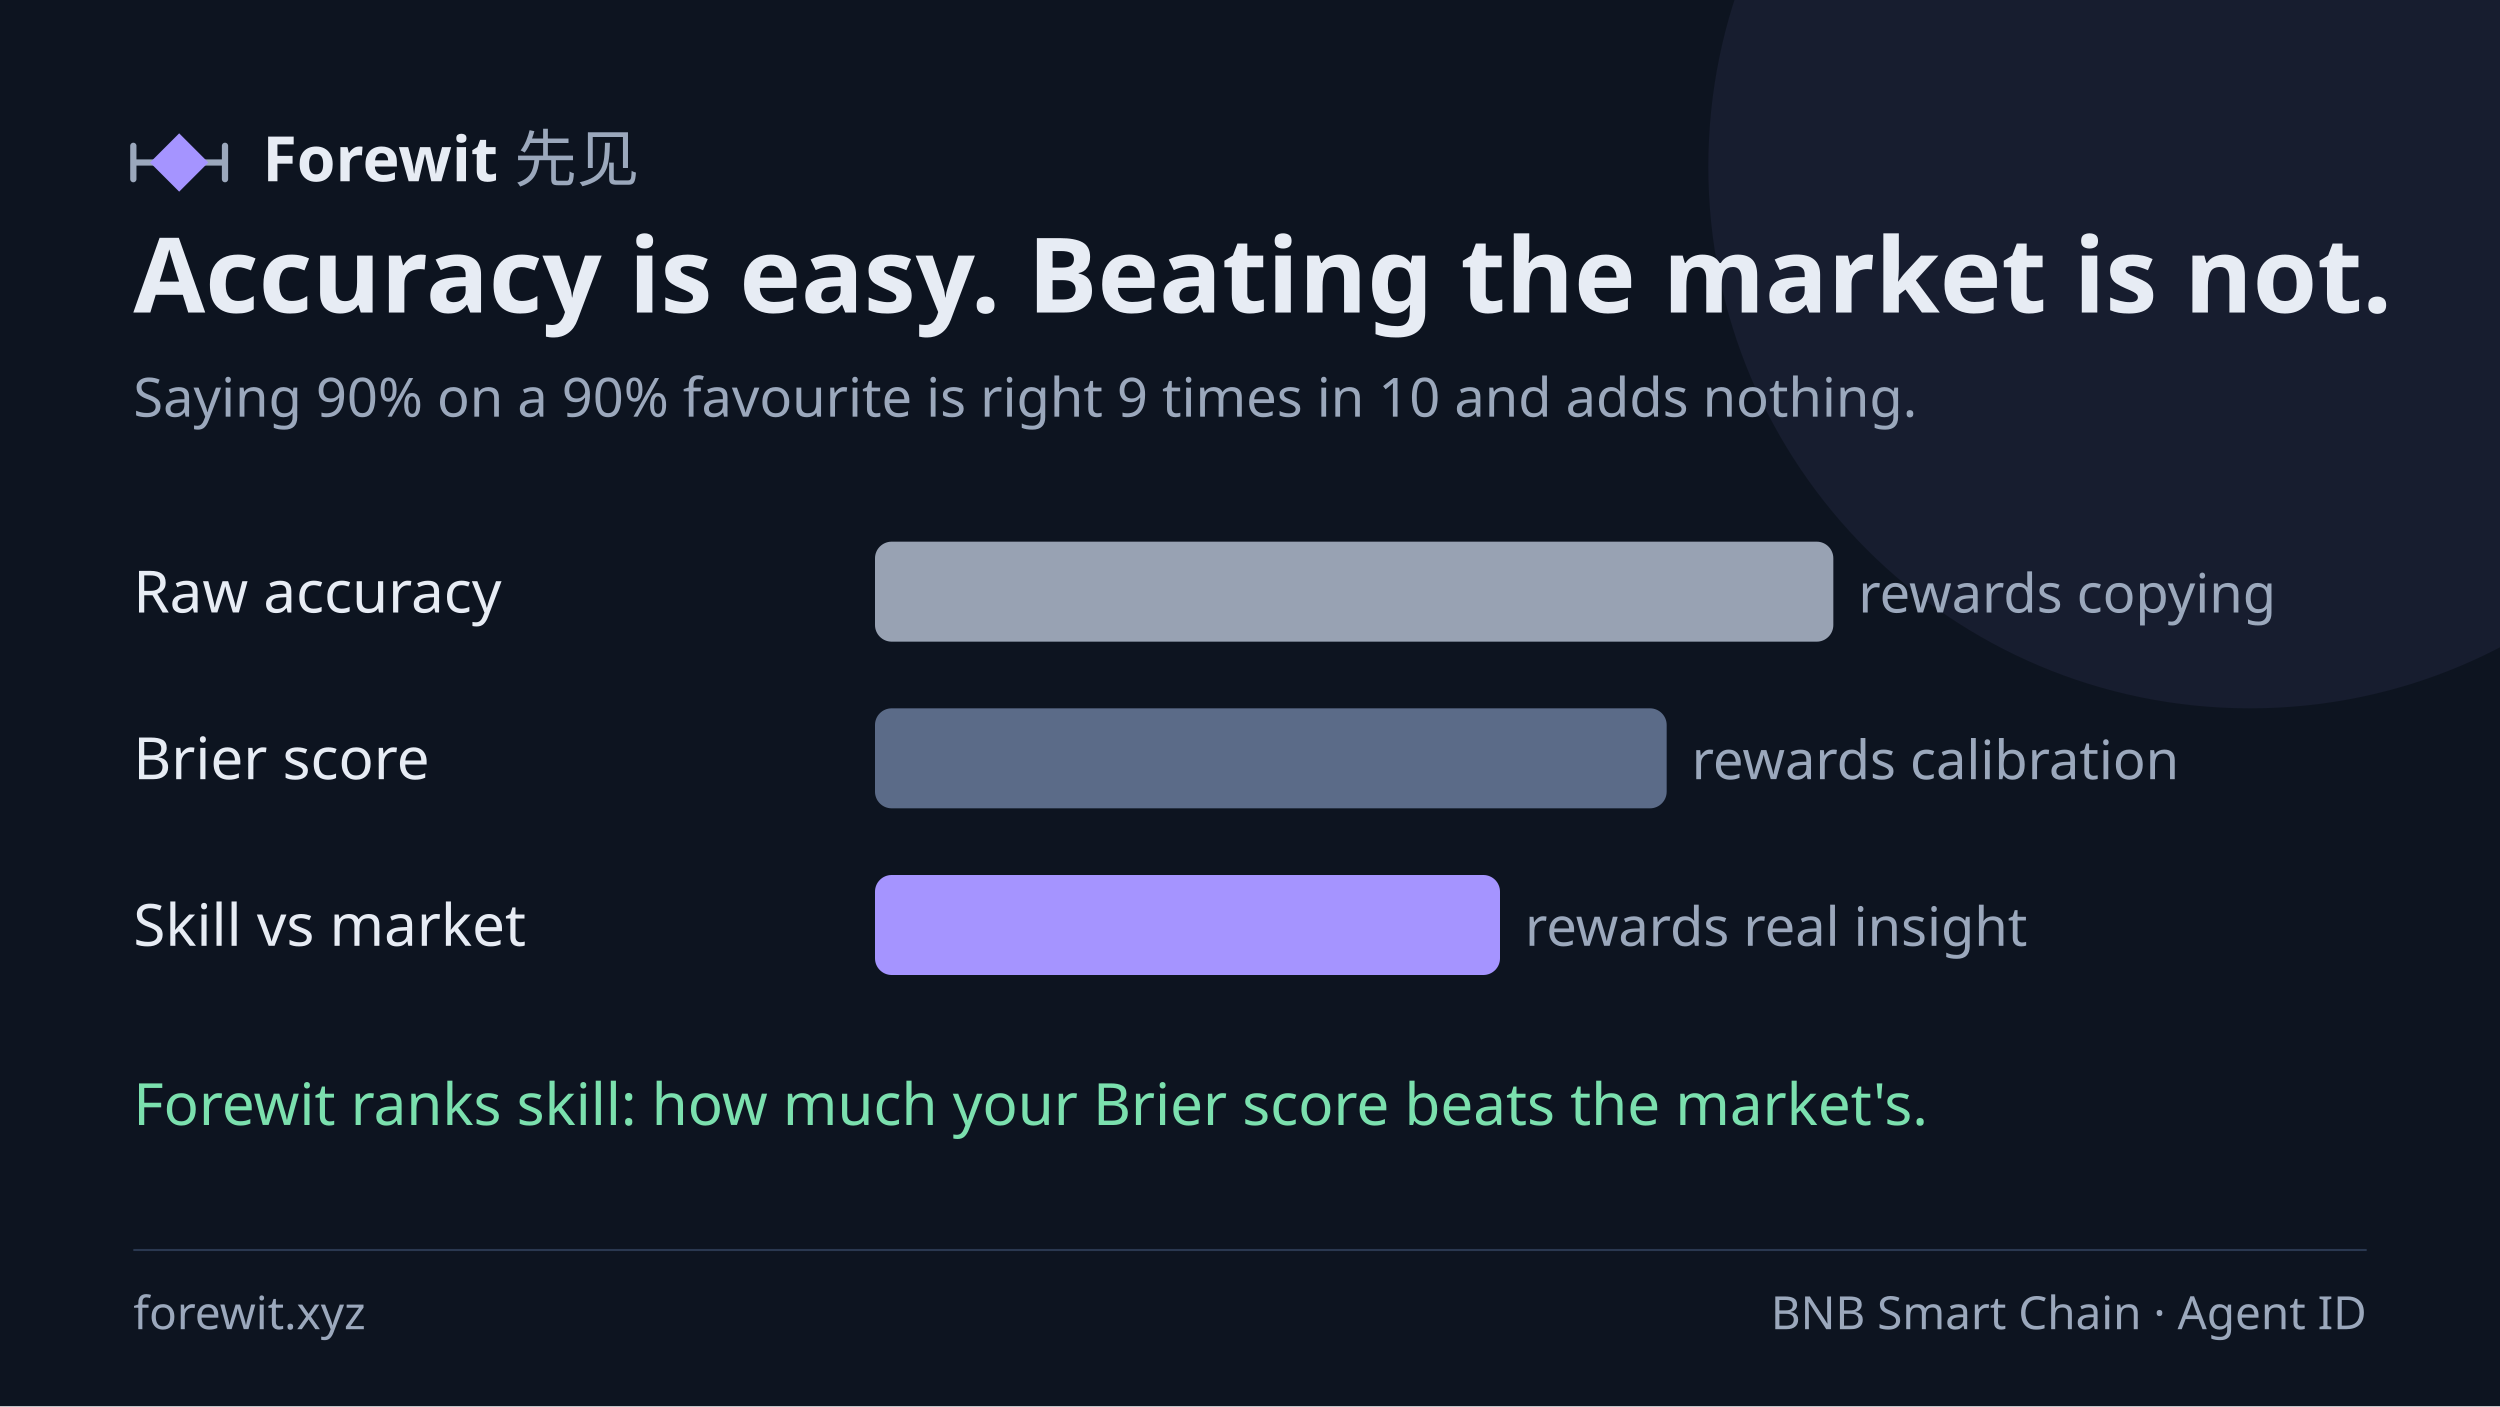
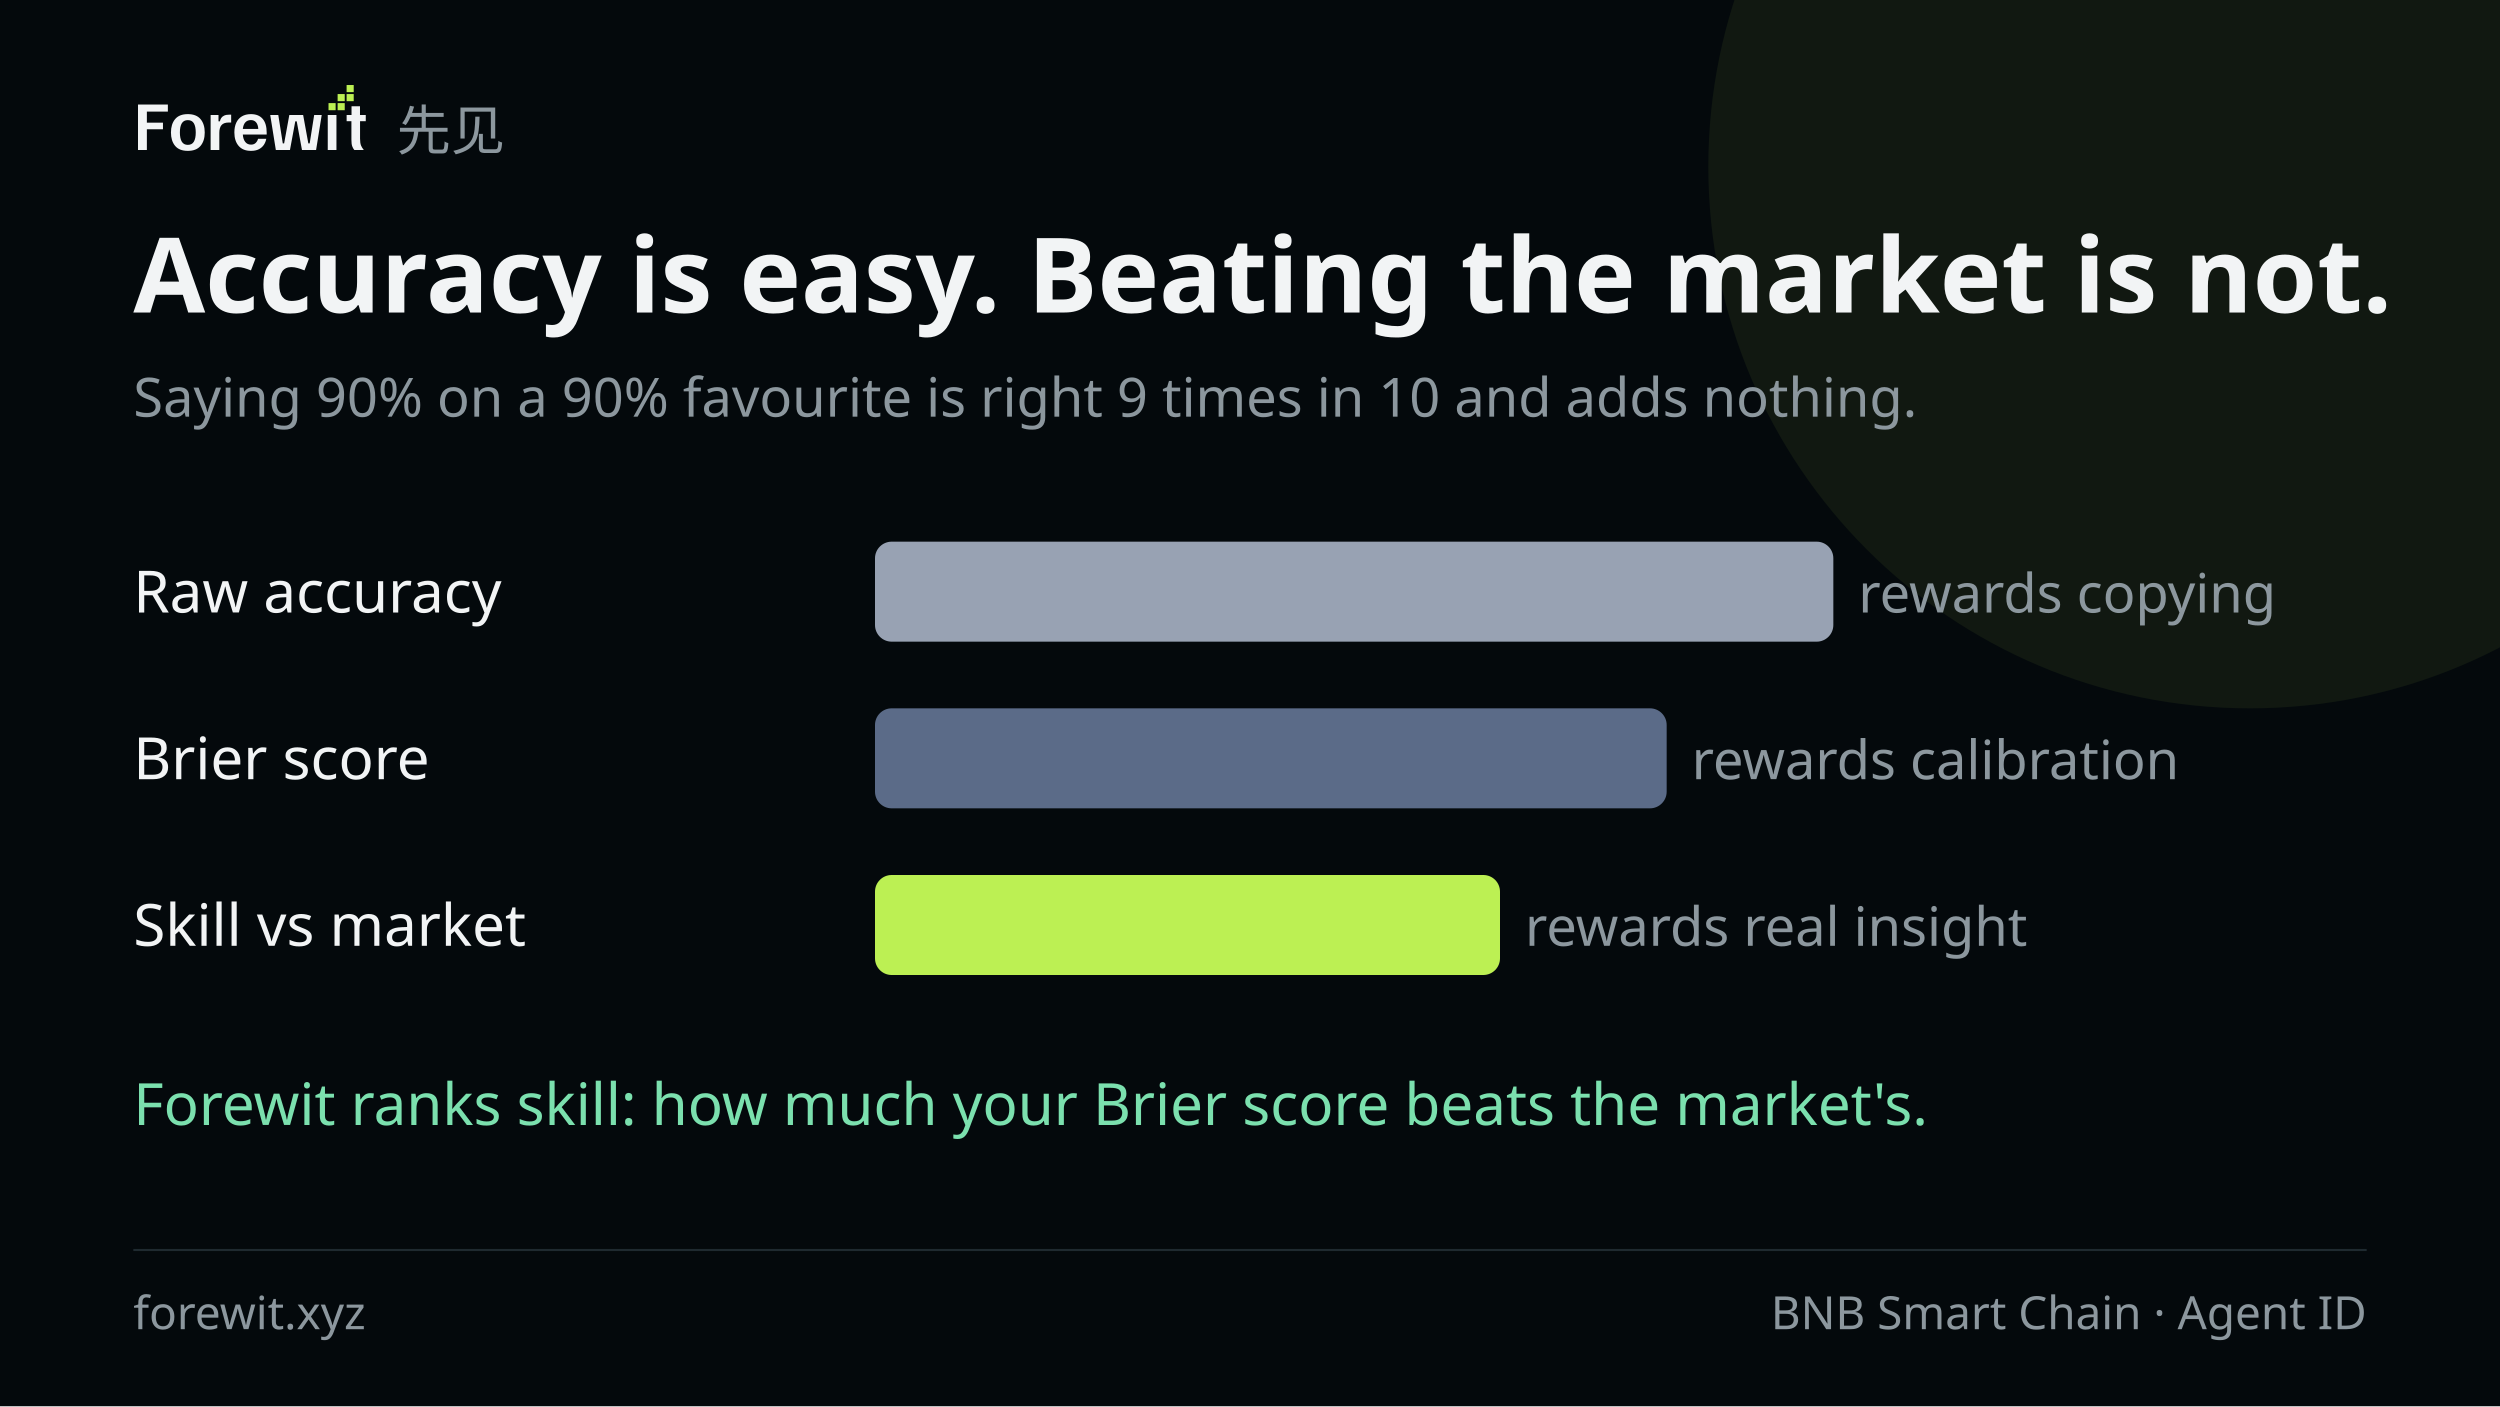
<svg xmlns="http://www.w3.org/2000/svg" width="1200" height="675" viewBox="0 0 1200 675" font-family="'Segoe UI', 'Microsoft YaHei', 'PingFang SC', sans-serif">
-   <rect width="1200" height="675" fill="#0d1420" />
-   <circle cx="1080" cy="80" r="260" fill="#a594ff" opacity="0.07" />
-   <g transform="translate(64 56)">
-     <path d="M0 22h44M0 14v16M44 14v16" stroke="#9ba8bc" stroke-width="3" stroke-linecap="round" fill="none" />
-     <path d="M22 8l14 14-14 14-14-14z" fill="#a594ff" />
-     <text x="62" y="31" font-size="30" font-weight="700" fill="#e7ecf4">Forewit <tspan fill="#9ba8bc" font-weight="400">先见</tspan>
-     </text>
+   <rect width="1200" height="675" fill="#04090C" />
+   <circle cx="1080" cy="80" r="260" fill="#BCF053" opacity="0.07" />
+   <g transform="translate(64 72) scale(0.028)">
+     <path fill="#F2F4F5" d="M80 0V-780H592V-658H232V-469H508V-355H232V0ZM934 15Q788 15 716.5 -70.5Q645 -156 645 -300Q645 -444 716.5 -529.5Q788 -615 934 -615Q1080 -615 1152.0 -529.5Q1224 -444 1224 -300Q1224 -156 1152.0 -70.5Q1080 15 934 15ZM934 -88Q1005 -88 1037.5 -142.5Q1070 -197 1070 -300Q1070 -404 1037.5 -458.0Q1005 -512 934 -512Q864 -512 831.0 -458.0Q798 -404 798 -300Q798 -197 831.0 -142.5Q864 -88 934 -88ZM1325 0V-600H1460V-492H1484Q1490 -521 1506.0 -547.0Q1522 -573 1556.0 -589.5Q1590 -606 1648 -606H1677V-471H1636Q1550 -471 1512.0 -427.0Q1474 -383 1474 -294V0ZM2017 15Q1878 15 1805.0 -70.5Q1732 -156 1732 -301Q1732 -398 1764.5 -468.0Q1797 -538 1860.5 -576.5Q1924 -615 2016 -615Q2147 -615 2216.5 -534.5Q2286 -454 2286 -298V-265H1877Q1882 -186 1918.0 -139.0Q1954 -92 2018 -92Q2067 -92 2097.0 -121.0Q2127 -150 2138 -192H2279Q2269 -136 2238.0 -89.0Q2207 -42 2152.5 -13.5Q2098 15 2017 15ZM1877 -361H2142Q2138 -433 2105.5 -473.0Q2073 -513 2015 -513Q1956 -513 1920.5 -474.5Q1885 -436 1877 -361ZM2443 0 2347 -598V-600H2485L2562 -113H2585L2674 -600H2911L3000 -113H3023L3100 -600H3229V-598L3133 0H2891L2801 -491H2776L2685 0ZM3333 0V-600H3482V0ZM3788.5 0Q3765.5 -27 3752.0 -65.0Q3738.5 -103 3738.5 -179V-494H3656.5V-600H3740.5V-750H3885.5V-600H3984.5V-494H3886.5V-196Q3886.5 -116 3904.5 -74.5Q3922.5 -33 3947.5 -6V0Z" />
+     <path fill="#BCF053" d="M3346 -804h122v122h-122zM3502 -804h122v122h-122zM3502 -959h122v122h-122zM3656 -959h122v122h-122zM3656 -1114h122v122h-122z" />
  </g>
-   <text x="64" y="150" font-size="50" font-weight="700" fill="#e7ecf4">Accuracy is easy. Beating the market is not.</text>
-   <text x="64" y="200" font-size="26" fill="#9ba8bc">Saying 90% on a 90% favourite is right 9 times in 10 and adds nothing.</text>
-   <text x="64" y="294" font-size="28" fill="#e7ecf4">Raw accuracy</text>
+   <text x="190.392" y="72" font-size="26" fill="#8C979E">先见</text>
+   <text x="64" y="150" font-size="50" font-weight="700" fill="#F2F4F5">Accuracy is easy. Beating the market is not.</text>
+   <text x="64" y="200" font-size="26" fill="#8C979E">Saying 90% on a 90% favourite is right 9 times in 10 and adds nothing.</text>
+   <text x="64" y="294" font-size="28" fill="#F2F4F5">Raw accuracy</text>
  <rect x="420" y="260" width="460" height="48" rx="8" fill="#98a2b3" />
-   <text x="892" y="294" font-size="26" fill="#9ba8bc">rewards copying</text>
-   <text x="64" y="374" font-size="28" fill="#e7ecf4">Brier score</text>
+   <text x="892" y="294" font-size="26" fill="#8C979E">rewards copying</text>
+   <text x="64" y="374" font-size="28" fill="#F2F4F5">Brier score</text>
  <rect x="420" y="340" width="380" height="48" rx="8" fill="#5b6b88" />
-   <text x="812" y="374" font-size="26" fill="#9ba8bc">rewards calibration</text>
-   <text x="64" y="454" font-size="28" fill="#e7ecf4">Skill vs market</text>
-   <rect x="420" y="420" width="300" height="48" rx="8" fill="#a594ff" />
-   <text x="732" y="454" font-size="26" fill="#9ba8bc">rewards real insight</text>
+   <text x="812" y="374" font-size="26" fill="#8C979E">rewards calibration</text>
+   <text x="64" y="454" font-size="28" fill="#F2F4F5">Skill vs market</text>
+   <rect x="420" y="420" width="300" height="48" rx="8" fill="#BCF053" />
+   <text x="732" y="454" font-size="26" fill="#8C979E">rewards real insight</text>
  <text x="64" y="540" font-size="28" fill="#7be0ae">Forewit ranks skill: how much your Brier score beats the market's.</text>
-   <line x1="64" y1="600" x2="1136" y2="600" stroke="#2a3850" />
-   <text x="64" y="638" font-size="22" fill="#9ba8bc">forewit.xyz</text>
-   <text x="1136" y="638" font-size="22" fill="#9ba8bc" text-anchor="end">BNB Smart Chain · Agent ID</text>
+   <line x1="64" y1="600" x2="1136" y2="600" stroke="#1F2A30" />
+   <text x="64" y="638" font-size="22" fill="#8C979E">forewit.xyz</text>
+   <text x="1136" y="638" font-size="22" fill="#8C979E" text-anchor="end">BNB Smart Chain · Agent ID</text>
</svg>
